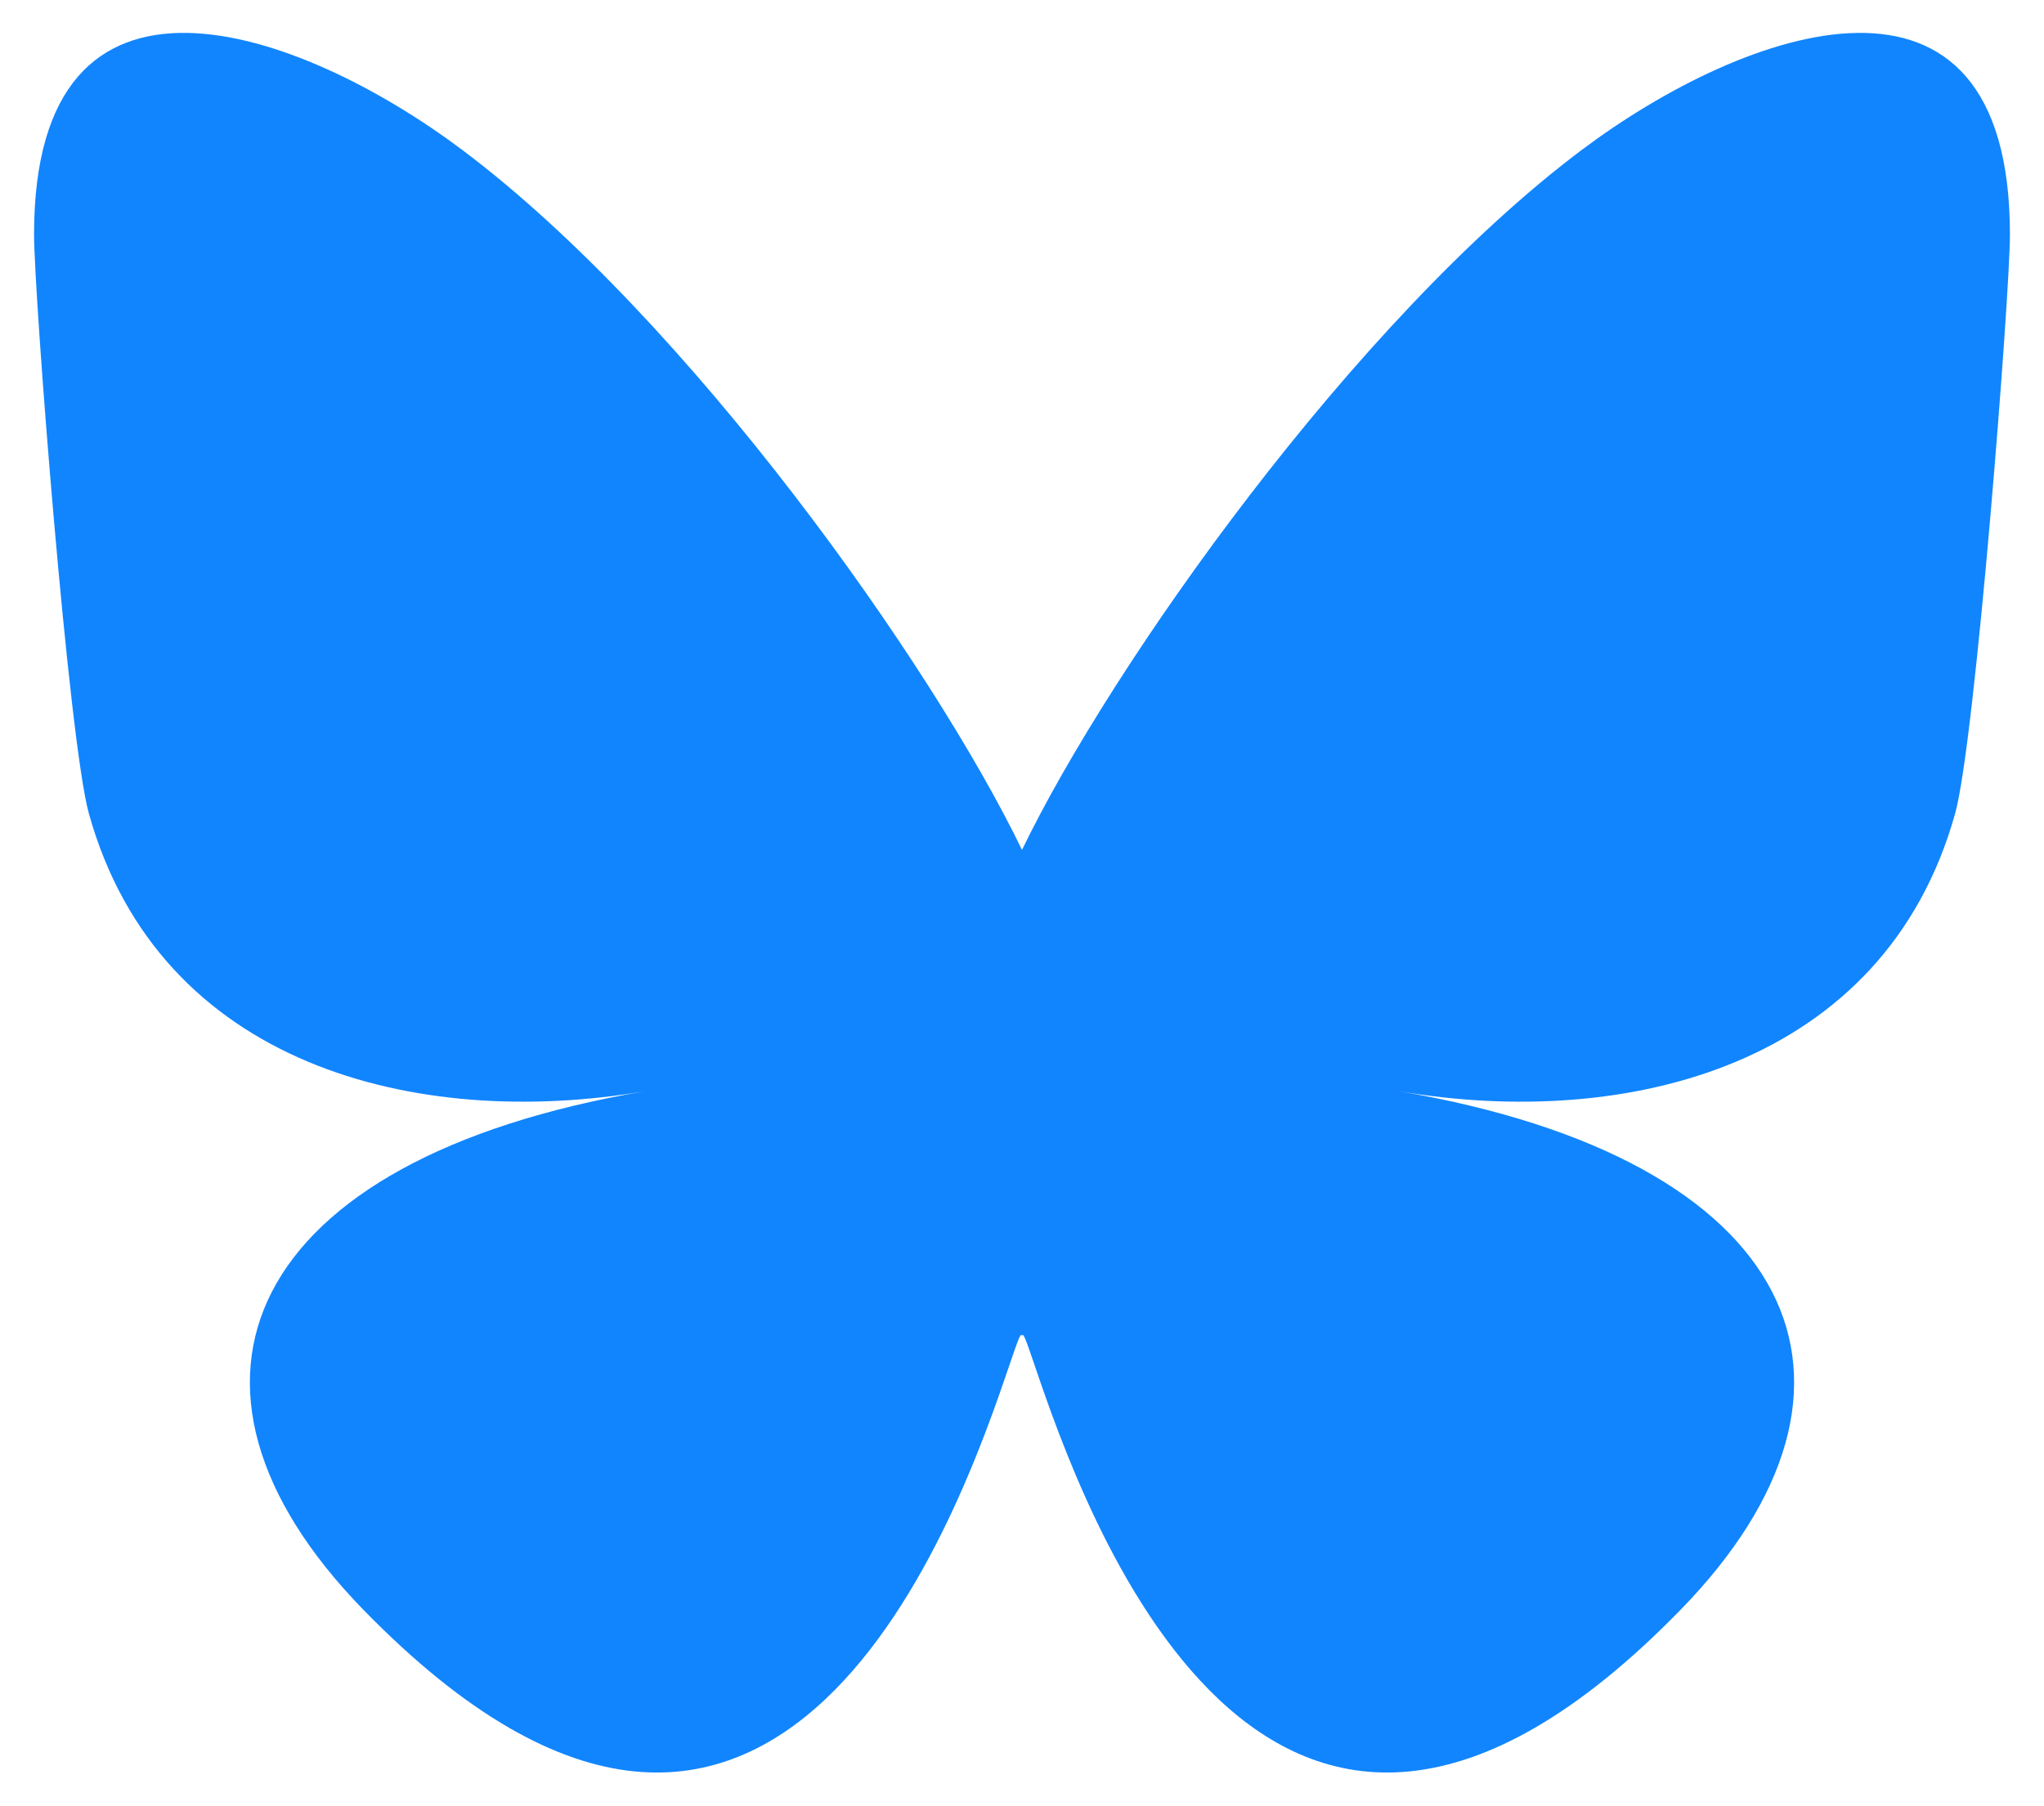
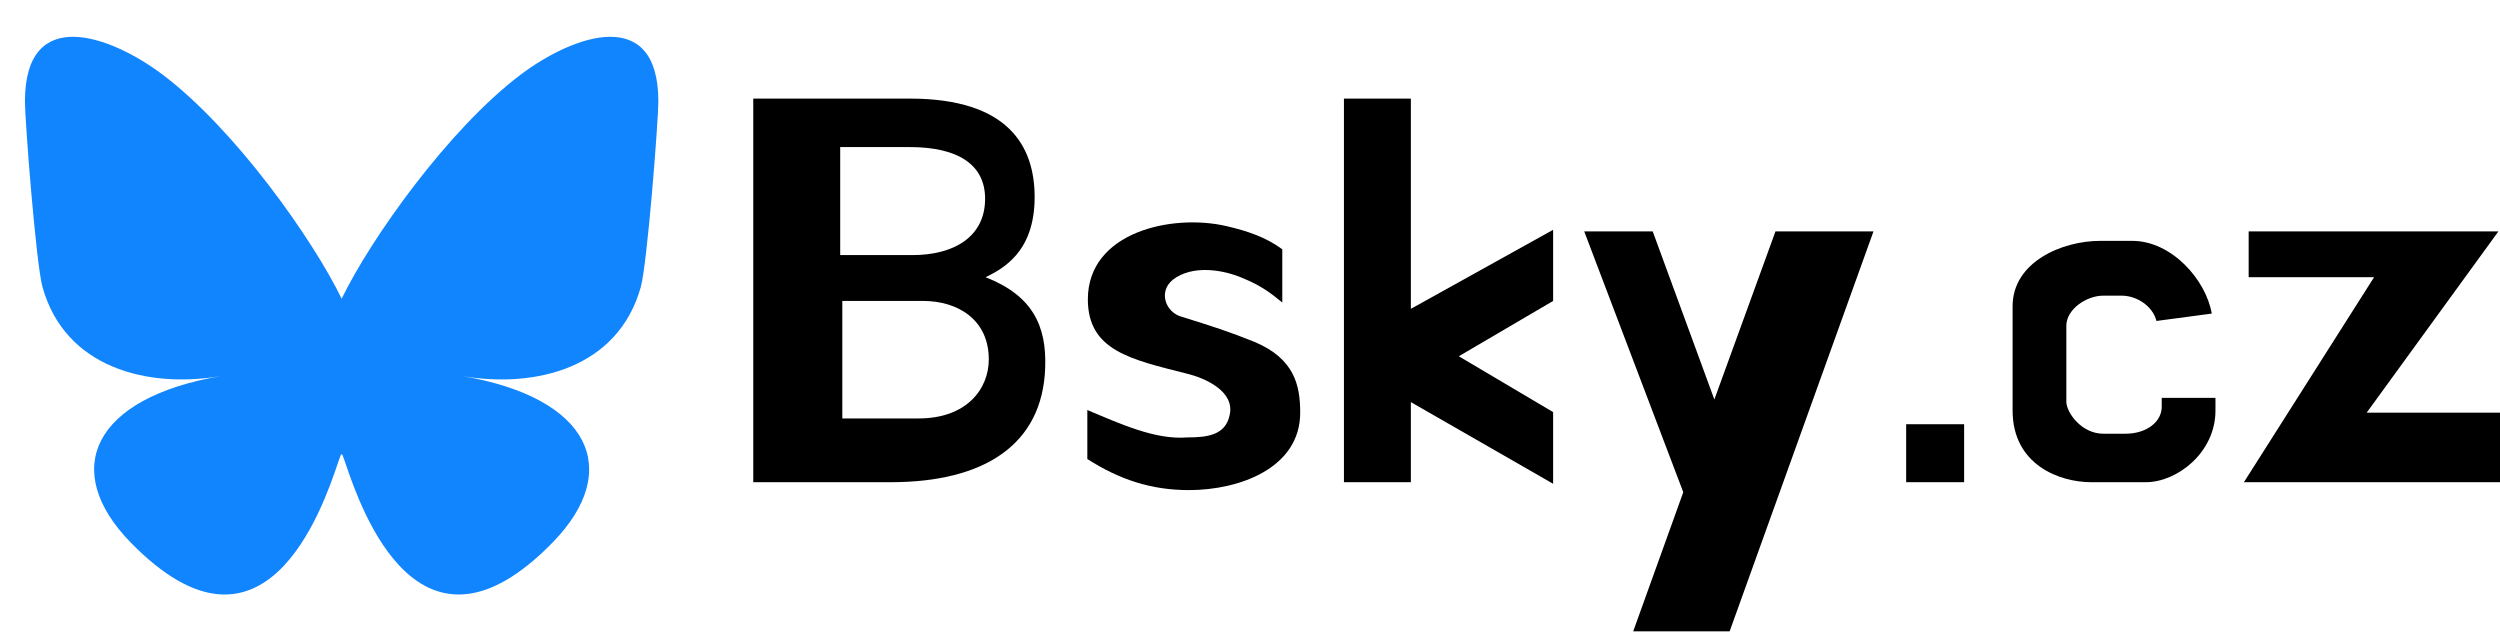
- <svg xmlns="http://www.w3.org/2000/svg" width="100%" height="100%" viewBox="0 0 600 530" version="1.1" xml:space="preserve">
-   <path d="M135.72,44.03c66.496,49.921 138.02,151.14 164.28,205.46c26.262,-54.316 97.782,-155.54 164.28,-205.46c47.98,-36.021 125.72,-63.892 125.72,24.795c0,17.712 -10.155,148.79 -16.111,170.07c-20.703,73.984 -96.144,92.854 -163.25,81.433c117.3,19.964 147.14,86.092 82.697,152.22c-122.39,125.59 -175.91,-31.511 -189.63,-71.766c-2.514,-7.38 -3.69,-10.832 -3.708,-7.896c-0.017,-2.936 -1.193,0.516 -3.707,7.896c-13.714,40.255 -67.233,197.36 -189.63,71.766c-64.444,-66.128 -34.605,-132.26 82.697,-152.22c-67.108,11.421 -142.55,-7.45 -163.25,-81.433c-5.958,-21.282 -16.111,-152.36 -16.111,-170.07c-0,-88.687 77.742,-60.816 125.72,-24.795l0.003,0Z" style="fill:#1185fe;" />
+ <svg xmlns="http://www.w3.org/2000/svg" width="100%" height="100%" viewBox="0 0 1980 500" version="1.1" xml:space="preserve" style="fill-rule:evenodd;clip-rule:evenodd;stroke-linejoin:round;stroke-miterlimit:2;">
+   <path d="M128.496,58.882c57.514,43.178 119.376,130.725 142.089,177.707c22.715,-46.979 84.574,-134.53 142.09,-177.707c41.498,-31.155 108.738,-55.261 108.738,21.446c-0,15.32 -8.784,128.692 -13.935,147.097c-17.907,63.991 -83.157,80.312 -141.199,70.434c101.456,17.267 127.265,74.462 71.527,131.658c-105.858,108.625 -152.149,-27.255 -164.015,-62.072c-2.175,-6.383 -3.192,-9.369 -3.208,-6.829c-0.014,-2.54 -1.031,0.446 -3.206,6.829c-11.861,34.817 -58.151,170.701 -164.015,62.072c-55.739,-57.196 -29.931,-114.395 71.526,-131.658c-58.043,9.878 -123.294,-6.444 -141.198,-70.434c-5.153,-18.407 -13.935,-131.779 -13.935,-147.097c0,-76.707 67.241,-52.601 108.738,-21.446l0.003,0Z" style="fill:#1185fe;" />
+   <path d="M596.583,381.898l108.921,0c73.865,0 120.188,-29.629 122.274,-90.558c1.252,-33.386 -10.015,-57.173 -47.157,-71.779c13.354,-6.677 38.811,-19.614 38.811,-63.433c0,-40.063 -20.449,-78.039 -98.905,-78.039l-123.944,0l-0,303.809Zm68.858,-265.415l55.086,-0c37.976,-0 59.677,13.771 59.677,40.897c-0,30.464 -25.039,44.653 -57.59,44.653l-57.173,0l-0,-85.55Zm1.669,121.857l63.85,0c27.961,0 52.165,15.024 52.165,46.323c0,23.37 -17.527,46.74 -55.503,46.74l-60.512,-0l0,-93.063Z" fill="currentColor" />
+   <path d="M861.164,363.536c25.457,16.276 50.496,24.622 80.543,24.622c40.063,0 88.054,-17.527 88.054,-61.346c0,-21.701 -4.59,-42.567 -35.889,-55.921c-19.614,-7.929 -35.055,-12.937 -58.008,-20.031c-12.519,-3.339 -18.779,-19.614 -7.094,-29.213c15.441,-12.102 40.063,-8.346 56.756,-0.834c12.936,5.425 20.448,10.85 30.047,18.779l-0,-42.149c-12.937,-9.599 -27.961,-14.606 -44.236,-18.362c-42.984,-10.016 -109.756,4.59 -109.756,58.007c0,40.48 33.803,47.575 78.457,58.842c13.771,3.339 38.393,13.772 33.803,32.969c-3.339,15.858 -17.945,17.527 -33.386,17.527c-25.039,2.087 -52.582,-10.433 -79.291,-21.701l0,38.811Z" style="fill-rule:nonzero;" />
+   <path d="M1117.4,244.6l-0,-166.511l-53,0l0,303.809l53,0l-0,-63.432l112.676,64.684l0,-56.755l-74.7,-44.236l74.7,-43.819l0,-56.338l-112.676,62.598Z" style="fill-rule:nonzero;" />
+   <path d="M1406.18,183.254l-48.409,133.125l-48.826,-133.125l-54.252,-0l78.456,206.573l-39.645,110.173l76.37,0l113.928,-316.746l-77.622,-0Z" style="fill-rule:nonzero;" />
+   <rect x="1509.68" y="335.993" width="45.905" height="45.905" style="fill-rule:nonzero;" />
+   <path d="M1712.08,322.222c0,11.684 -11.685,21.283 -28.795,21.283l-17.527,-0c-17.11,-0 -29.213,-16.693 -29.213,-25.457l0,-60.094c0,-12.937 15.858,-23.787 29.213,-23.787l14.606,-0c12.102,-0 24.622,8.346 27.543,20.031l43.819,-5.842c-4.591,-26.709 -31.717,-57.59 -63.016,-57.59l-25.456,-0c-30.047,-0 -69.275,16.692 -69.275,51.747l-0,82.63c-0,42.984 37.141,56.755 62.18,56.755l43.402,0c24.622,0 55.086,-23.37 55.086,-56.755l-0,-10.016l-42.567,0l0,7.095Z" style="fill-rule:nonzero;" />
+   <path d="M1978.75,183.254l-197.81,-0l0,36.307l99.322,-0l-103.078,162.337l202.818,0l-0,-55.086l-105.582,0l104.33,-143.558Z" style="fill-rule:nonzero;" />
</svg>
